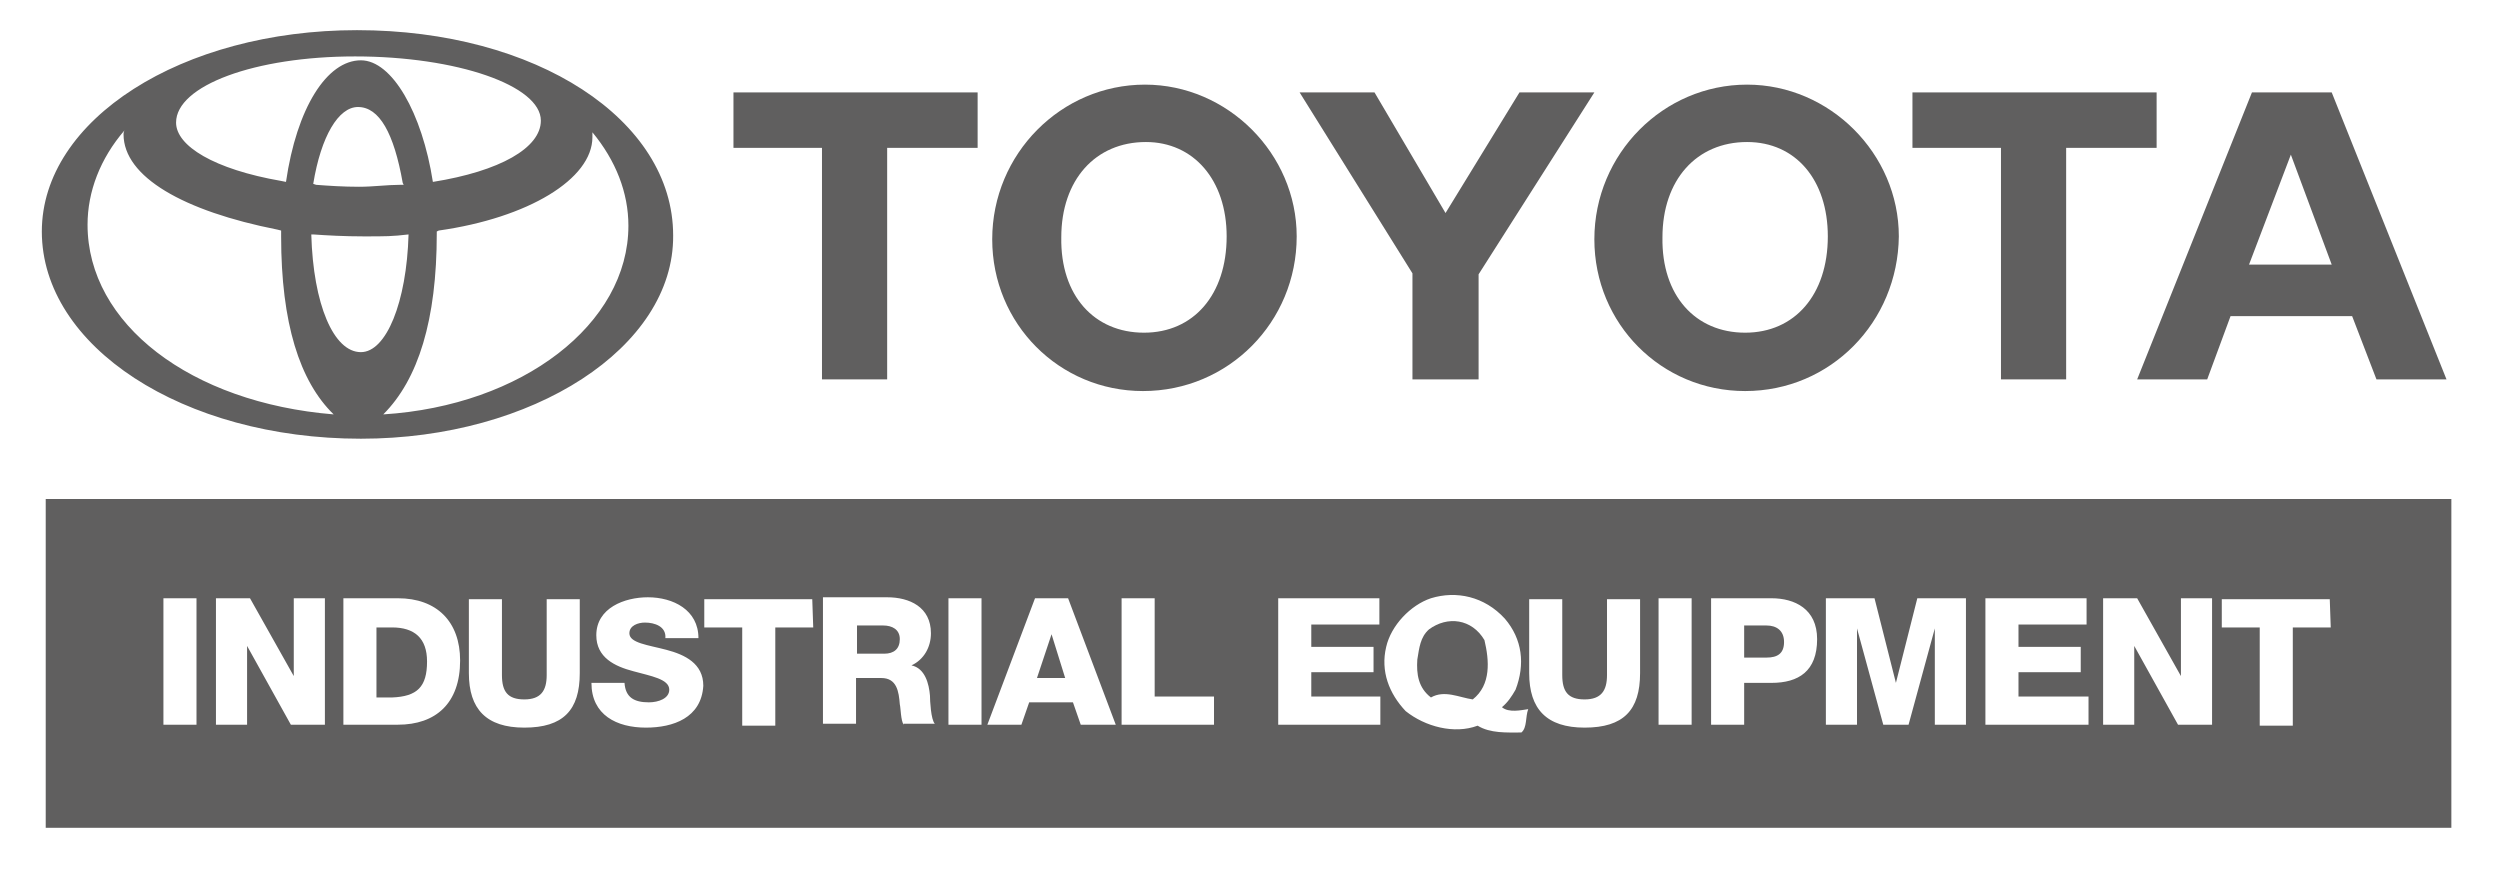
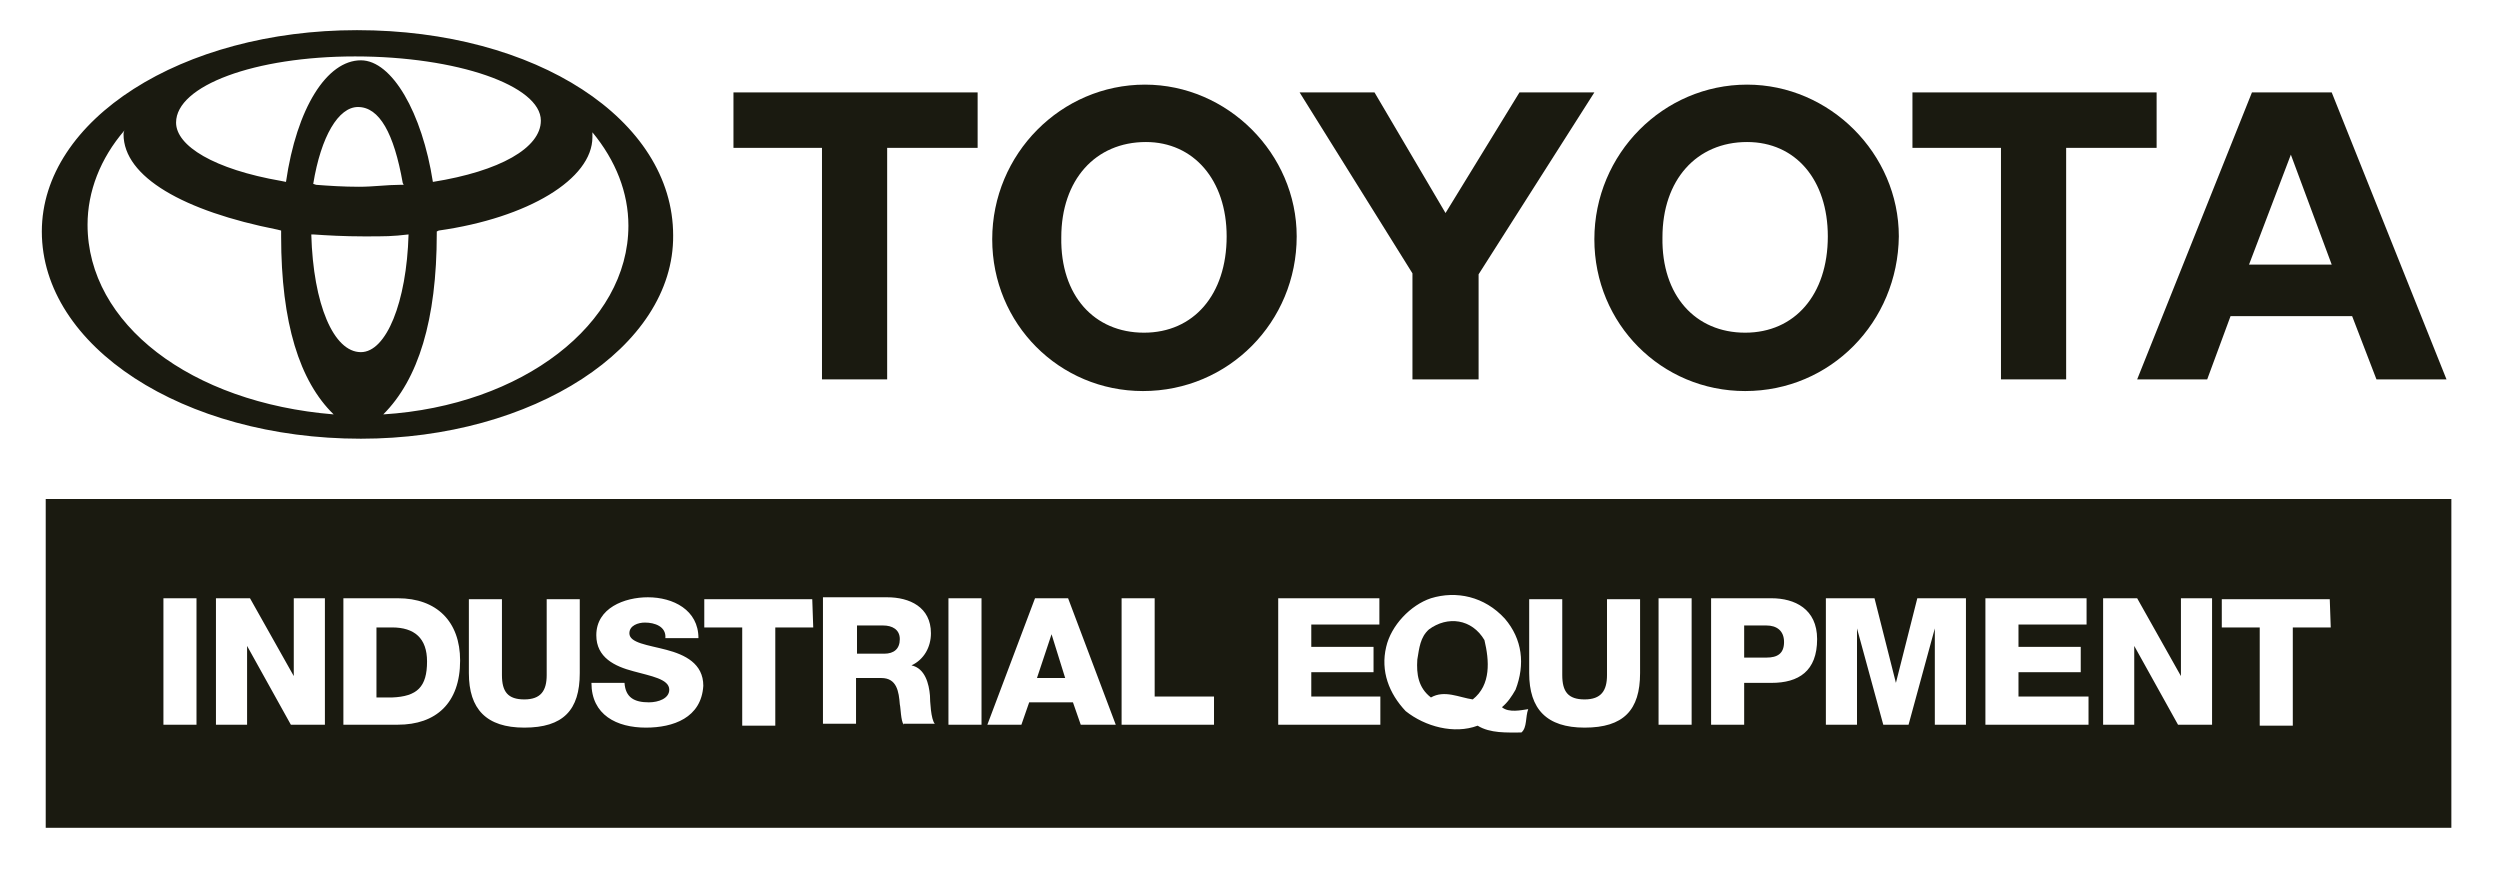
<svg xmlns="http://www.w3.org/2000/svg" version="1.1" id="Layer_1" x="0px" y="0px" viewBox="0 0 257 90" style="enable-background:new 0 0 257 90;" xml:space="preserve">
  <style type="text/css">
- 	.st0{fill:#605F5F;}
+ 	.st0{fill:#1a1a10;}
</style>
  <path class="st0" d="M37.4,24.3c-2,0-3.8-0.1-5.2-0.2H32c0.2,7.2,2.3,12.1,5.1,12.1c2.6,0,4.7-5.1,4.9-12.1  C40.3,24.3,39.7,24.3,37.4,24.3 M41.4,18.8C40.5,13.7,39,11,36.8,11c-2,0-3.8,3-4.6,7.9l0.3,0.1c1.3,0.1,2.8,0.2,4.4,0.2  c1.5,0,2.9-0.2,4.2-0.2h0.4L41.4,18.8z M9,23.1c0,10.2,10.6,18.3,25.3,19.5c-3.5-3.4-5.4-9.4-5.4-18.3v-0.6l-0.4-0.1  c-9.6-1.9-15.8-5.4-15.8-9.8c0-0.1,0-0.2,0.1-0.4C10.3,16.3,9,19.7,9,23.1 M64.6,23.2c0-3.4-1.3-6.7-3.7-9.6v0.5  c0,4.3-6.6,8.3-15.8,9.6l-0.2,0.1V24c0,8.9-1.9,15-5.5,18.6C53.7,41.7,64.6,33.3,64.6,23.2 M55.6,12.4c0-3.6-8.6-6.6-19.1-6.6  c-10.3,0-18.4,3-18.4,6.8c0,2.4,3.9,4.8,10.8,6l0.5,0.1c1.1-7.6,4.2-12.5,7.7-12.5c3.2,0,6.3,5.4,7.4,12.5  C51.4,17.6,55.6,15.2,55.6,12.4 M37.1,45.1c-18.3,0-32.8-9.5-32.8-21.3c0-11.5,14.4-20.7,32.4-20.7c18.4,0,32.5,9.2,32.5,21.1  C69.3,35.7,54.8,45.1,37.1,45.1" />
  <polygon class="st0" points="100.5,15.2 91.2,15.2 91.2,39 84.5,39 84.5,15.2 75.4,15.2 75.4,9.5 100.5,9.5 " />
  <path class="st0" d="M117.8,14.6c-5.2,0-8.7,3.9-8.7,9.8c-0.1,6,3.4,9.8,8.5,9.8s8.5-3.9,8.5-9.9C126.1,18.5,122.7,14.6,117.8,14.6   M117.5,40.2c-8.6,0-15.5-6.9-15.5-15.6c0-8.8,7.1-15.9,15.7-15.9c8.5,0,15.6,7.1,15.6,15.6C133.3,33.1,126.3,40.2,117.5,40.2" />
  <polygon class="st0" points="152,28.2 152,39 145.2,39 145.2,28.1 133.6,9.5 141.3,9.5 148.6,21.9 156.2,9.5 163.9,9.5 " />
  <path class="st0" d="M179.6,14.6c-5.2,0-8.7,3.9-8.7,9.8c-0.1,6,3.4,9.8,8.5,9.8s8.5-3.9,8.5-9.9C187.9,18.5,184.6,14.6,179.6,14.6   M179.4,40.2c-8.6,0-15.5-6.9-15.5-15.6c0-8.8,7.1-15.9,15.7-15.9c8.5,0,15.6,7.1,15.6,15.6C195.1,33.1,188.2,40.2,179.4,40.2" />
  <polygon class="st0" points="221.7,15.2 212.4,15.2 212.4,39 205.7,39 205.7,15.2 196.6,15.2 196.6,9.5 221.7,9.5 " />
  <path class="st0" d="M231.2,27.2h8.5l-4.2-11.3L231.2,27.2z M251.5,39h-7.2l-2.5-6.5h-12.5l-2.4,6.5h-7.2l11.8-29.5h8.2L251.5,39z" />
  <path class="st0" d="M181.6,64.3h-2.3v3.3h2.3c1.1,0,1.8-0.4,1.8-1.6C183.4,64.8,182.6,64.3,181.6,64.3" />
  <path class="st0" d="M146.9,64.7c-0.9,0.8-1,1.9-1.2,3.1c-0.1,1.5,0.1,2.9,1.4,3.9c1.4-0.8,2.9,0,4.3,0.2c1.9-1.5,1.7-4,1.2-6.1  C151.3,63.6,148.8,63.3,146.9,64.7" />
  <polygon class="st0" points="108.1,65.2 106.6,69.7 109.5,69.7 " />
  <path class="st0" d="M90.8,64.3h-2.7v2.9h2.8c1,0,1.6-0.5,1.6-1.5C92.5,64.7,91.7,64.3,90.8,64.3" />
  <path class="st0" d="M4.7,85.1H252V51.3H4.7V85.1z M20.2,74.5h-3.4v-13h3.4V74.5z M33.4,74.5h-3.5l-4.5-8.1l0,0v8.1h-3.2v-13h3.5  l4.5,8l0,0v-8h3.2V74.5z M40.9,74.5h-5.6v-13h5.6c4,0,6.4,2.4,6.4,6.4C47.3,72.3,44.8,74.5,40.9,74.5 M59.6,69.2  c0,3.8-1.7,5.6-5.7,5.6c-3.9,0-5.7-1.9-5.7-5.6v-7.6h3.4v7.8c0,1.7,0.6,2.5,2.3,2.5s2.3-0.9,2.3-2.5v-7.8h3.4V69.2z M66.4,74.8  c-3,0-5.6-1.3-5.6-4.6h3.4c0.1,1.5,1,2,2.5,2c1,0,2.1-0.4,2.1-1.3c0-1.1-1.9-1.4-3.7-1.9c-1.9-0.5-3.8-1.4-3.8-3.7  c0-2.8,2.9-3.9,5.3-3.9c2.6,0,5.2,1.3,5.2,4.2h-3.4c0.1-1.2-1.1-1.6-2.1-1.6c-0.7,0-1.6,0.3-1.6,1.1c0,1,1.9,1.2,3.8,1.7  c1.9,0.5,3.8,1.4,3.8,3.7C72.1,73.8,69.2,74.8,66.4,74.8 M83.6,64.5h-3.9v10.1h-3.4V64.5h-3.9v-2.9h11.1L83.6,64.5L83.6,64.5z   M92.9,74.5c-0.3-0.4-0.3-1.7-0.4-2.1c-0.1-1.3-0.3-2.7-1.9-2.7H88v4.7h-3.4v-13h6.6c2.3,0,4.5,1,4.5,3.7c0,1.4-0.7,2.7-2,3.3l0,0  c1.4,0.3,1.8,1.9,1.9,3.1c0,0.5,0.1,2.5,0.5,2.9h-3.2V74.5z M100.9,74.5h-3.4v-13h3.4V74.5z M111.1,74.5l-0.8-2.3h-4.5l-0.8,2.3  h-3.5l4.9-13h3.4l4.9,13H111.1z M124.7,74.5h-9.4v-13h3.4v10.1h6.1v2.9H124.7z M141.9,74.5h-10.5v-13h10.4v2.7h-7v2.3h6.4v2.6h-6.4  v2.5h7.1V74.5z M156.4,75.3c-1.5,0-3.2,0.1-4.5-0.7c-2.4,0.9-5.4,0.1-7.4-1.5c-1.7-1.8-2.6-4.1-2-6.6c0.5-2.2,2.5-4.3,4.6-5  c2.6-0.8,5.5-0.2,7.6,2.1c1.8,2.1,2.1,4.7,1.1,7.3c-0.4,0.7-0.8,1.3-1.4,1.8c0.7,0.6,2,0.3,2.7,0.2C156.8,73.7,157,74.8,156.4,75.3   M168.6,69.2c0,3.8-1.7,5.6-5.7,5.6c-3.9,0-5.7-1.9-5.7-5.6v-7.6h3.4v7.8c0,1.7,0.6,2.5,2.3,2.5c1.7,0,2.3-0.9,2.3-2.5v-7.8h3.4  L168.6,69.2L168.6,69.2z M173.9,74.5h-3.4v-13h3.4V74.5z M182.1,70.2h-2.8v4.3h-3.4v-13h6.2c2.4,0,4.7,1.1,4.7,4.2  C186.8,69,184.9,70.2,182.1,70.2 M202.1,74.5h-3.2v-9.9l0,0l-2.7,9.9h-2.6l-2.7-9.9l0,0v9.9h-3.2v-13h5l2.2,8.7l0,0l2.2-8.7h5  L202.1,74.5L202.1,74.5z M214.6,74.5h-10.5v-13h10.4v2.7h-7v2.3h6.4v2.6h-6.4v2.5h7.2v2.9H214.6z M227.4,74.5h-3.5l-4.5-8.1l0,0v8.1  h-3.2v-13h3.5l4.5,8l0,0v-8h3.2V74.5z M239.6,64.5h-3.9v10.1h-3.4V64.5h-3.9v-2.9h11.1L239.6,64.5L239.6,64.5z" />
  <path class="st0" d="M40.3,64.5h-1.6v7.2h1.6c2.6-0.1,3.6-1.1,3.6-3.7C43.9,65.6,42.6,64.5,40.3,64.5" />
</svg>
